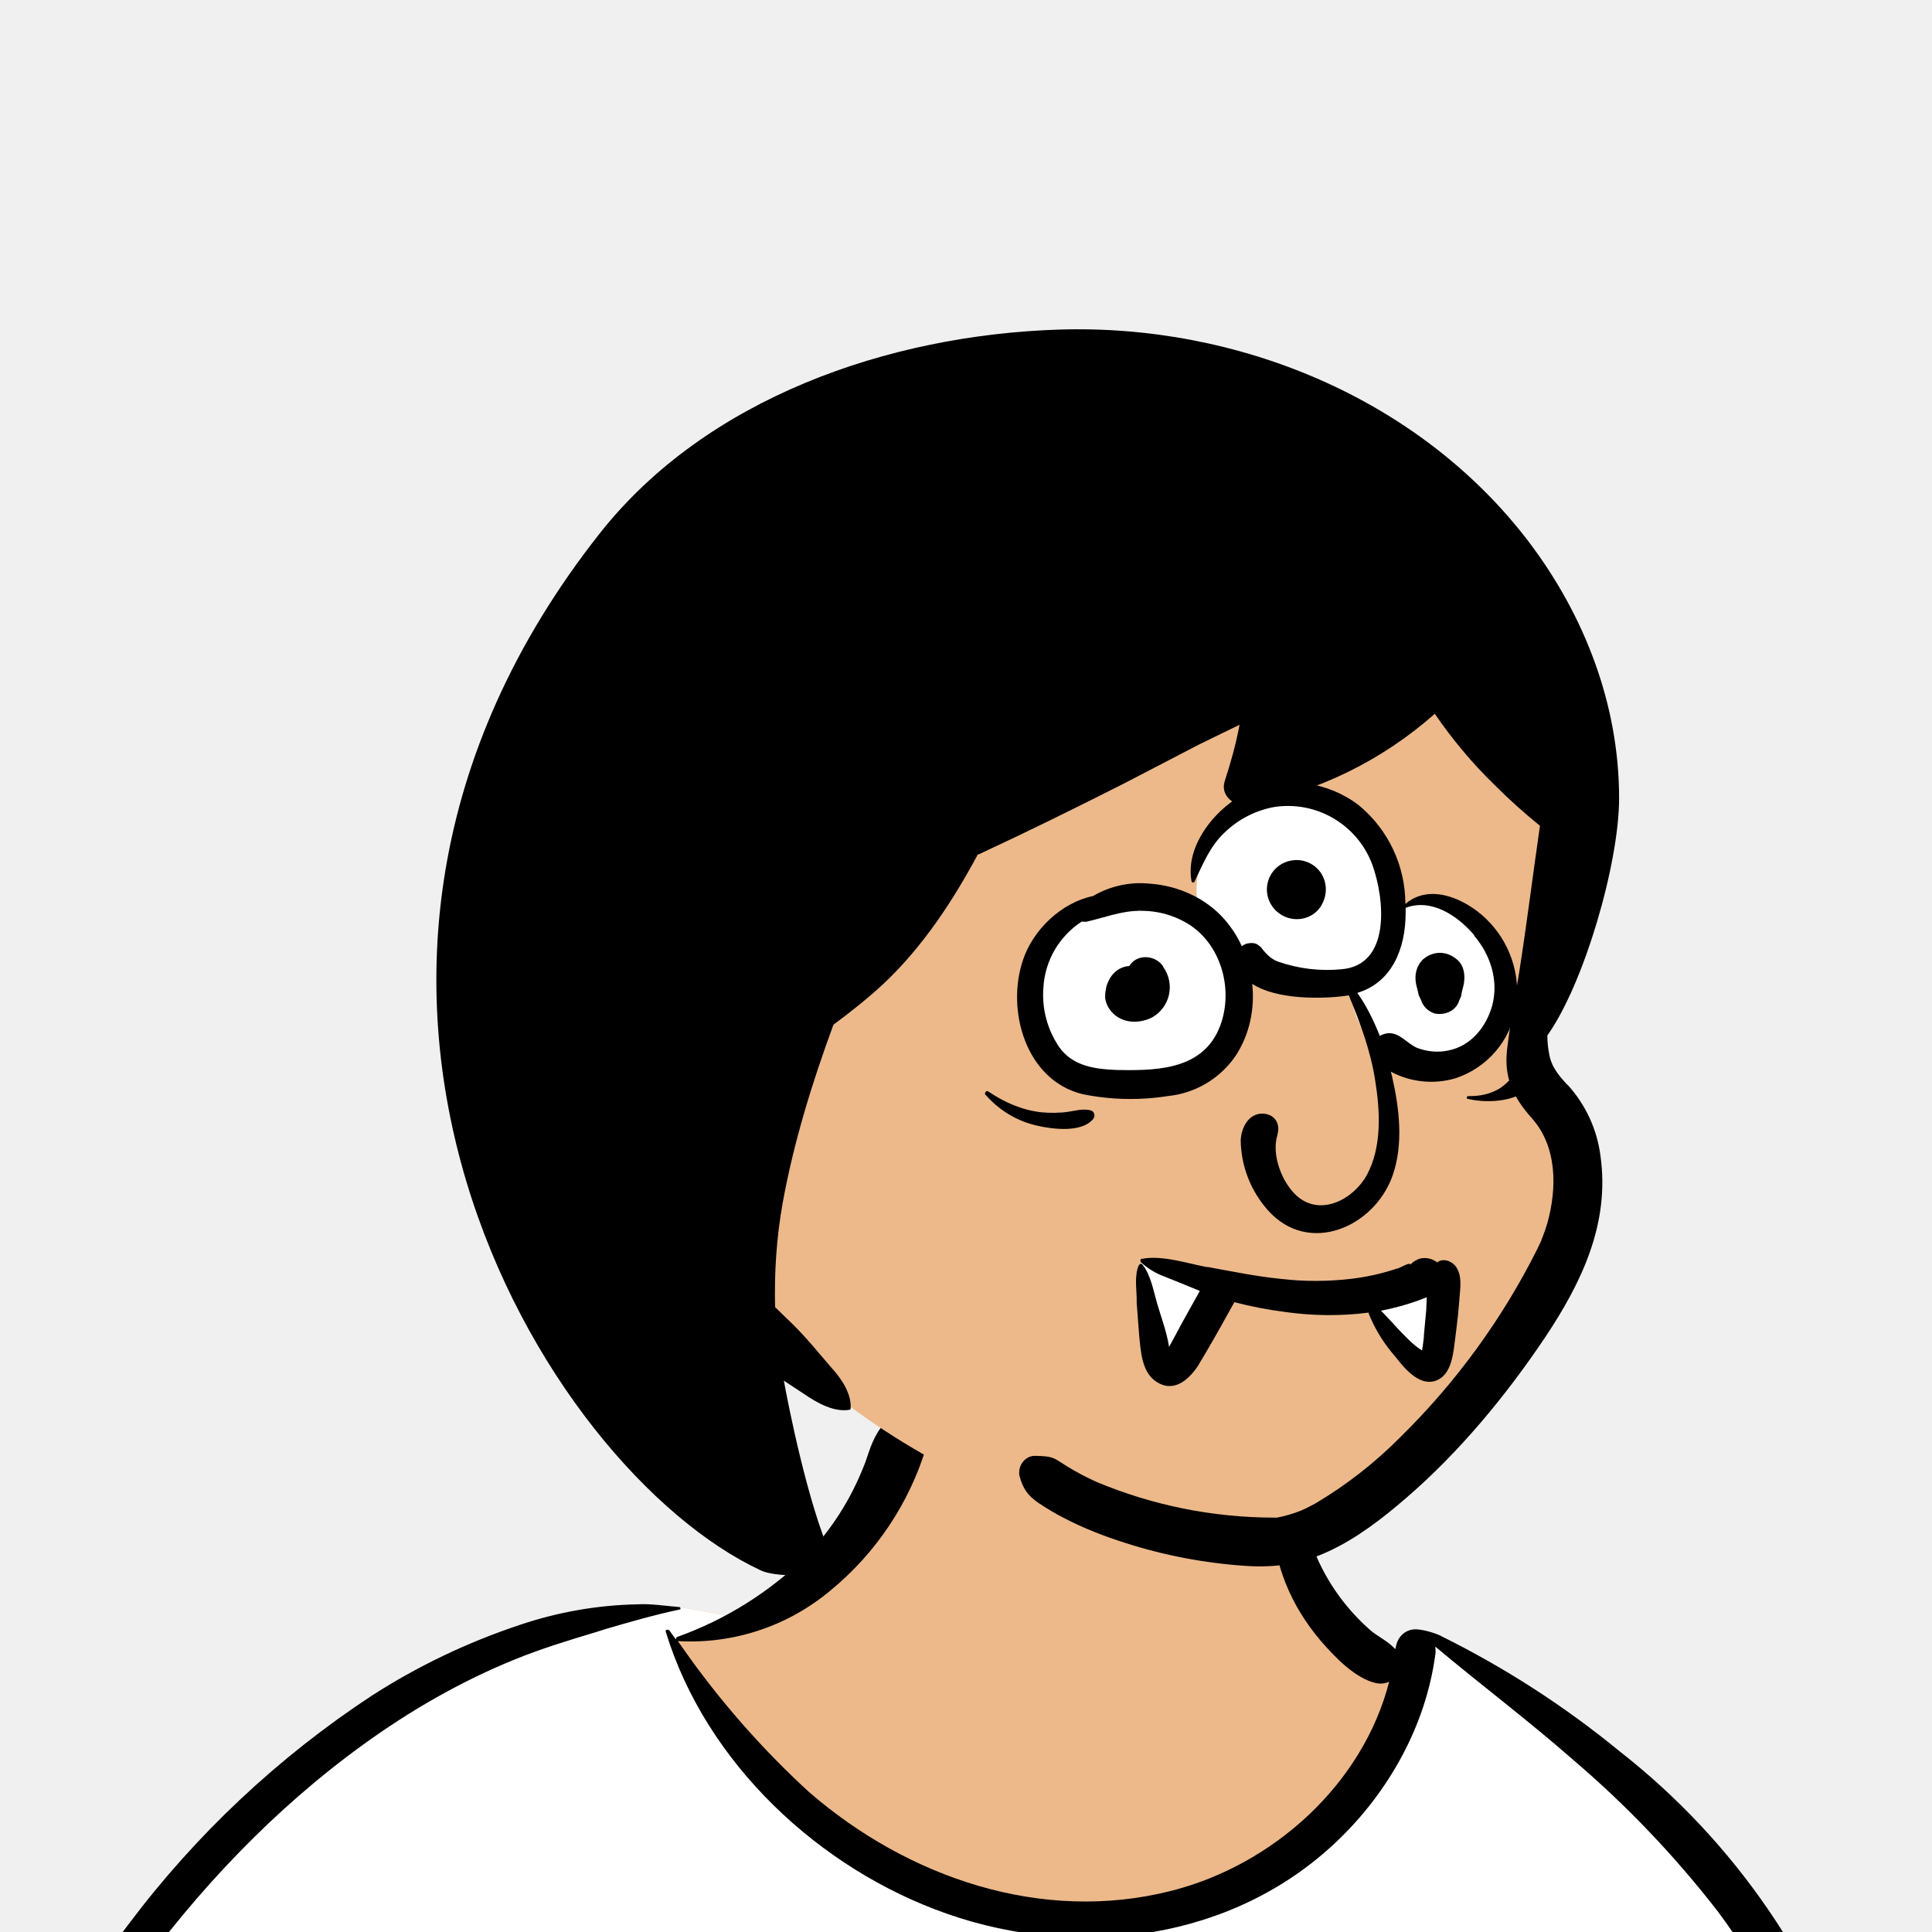
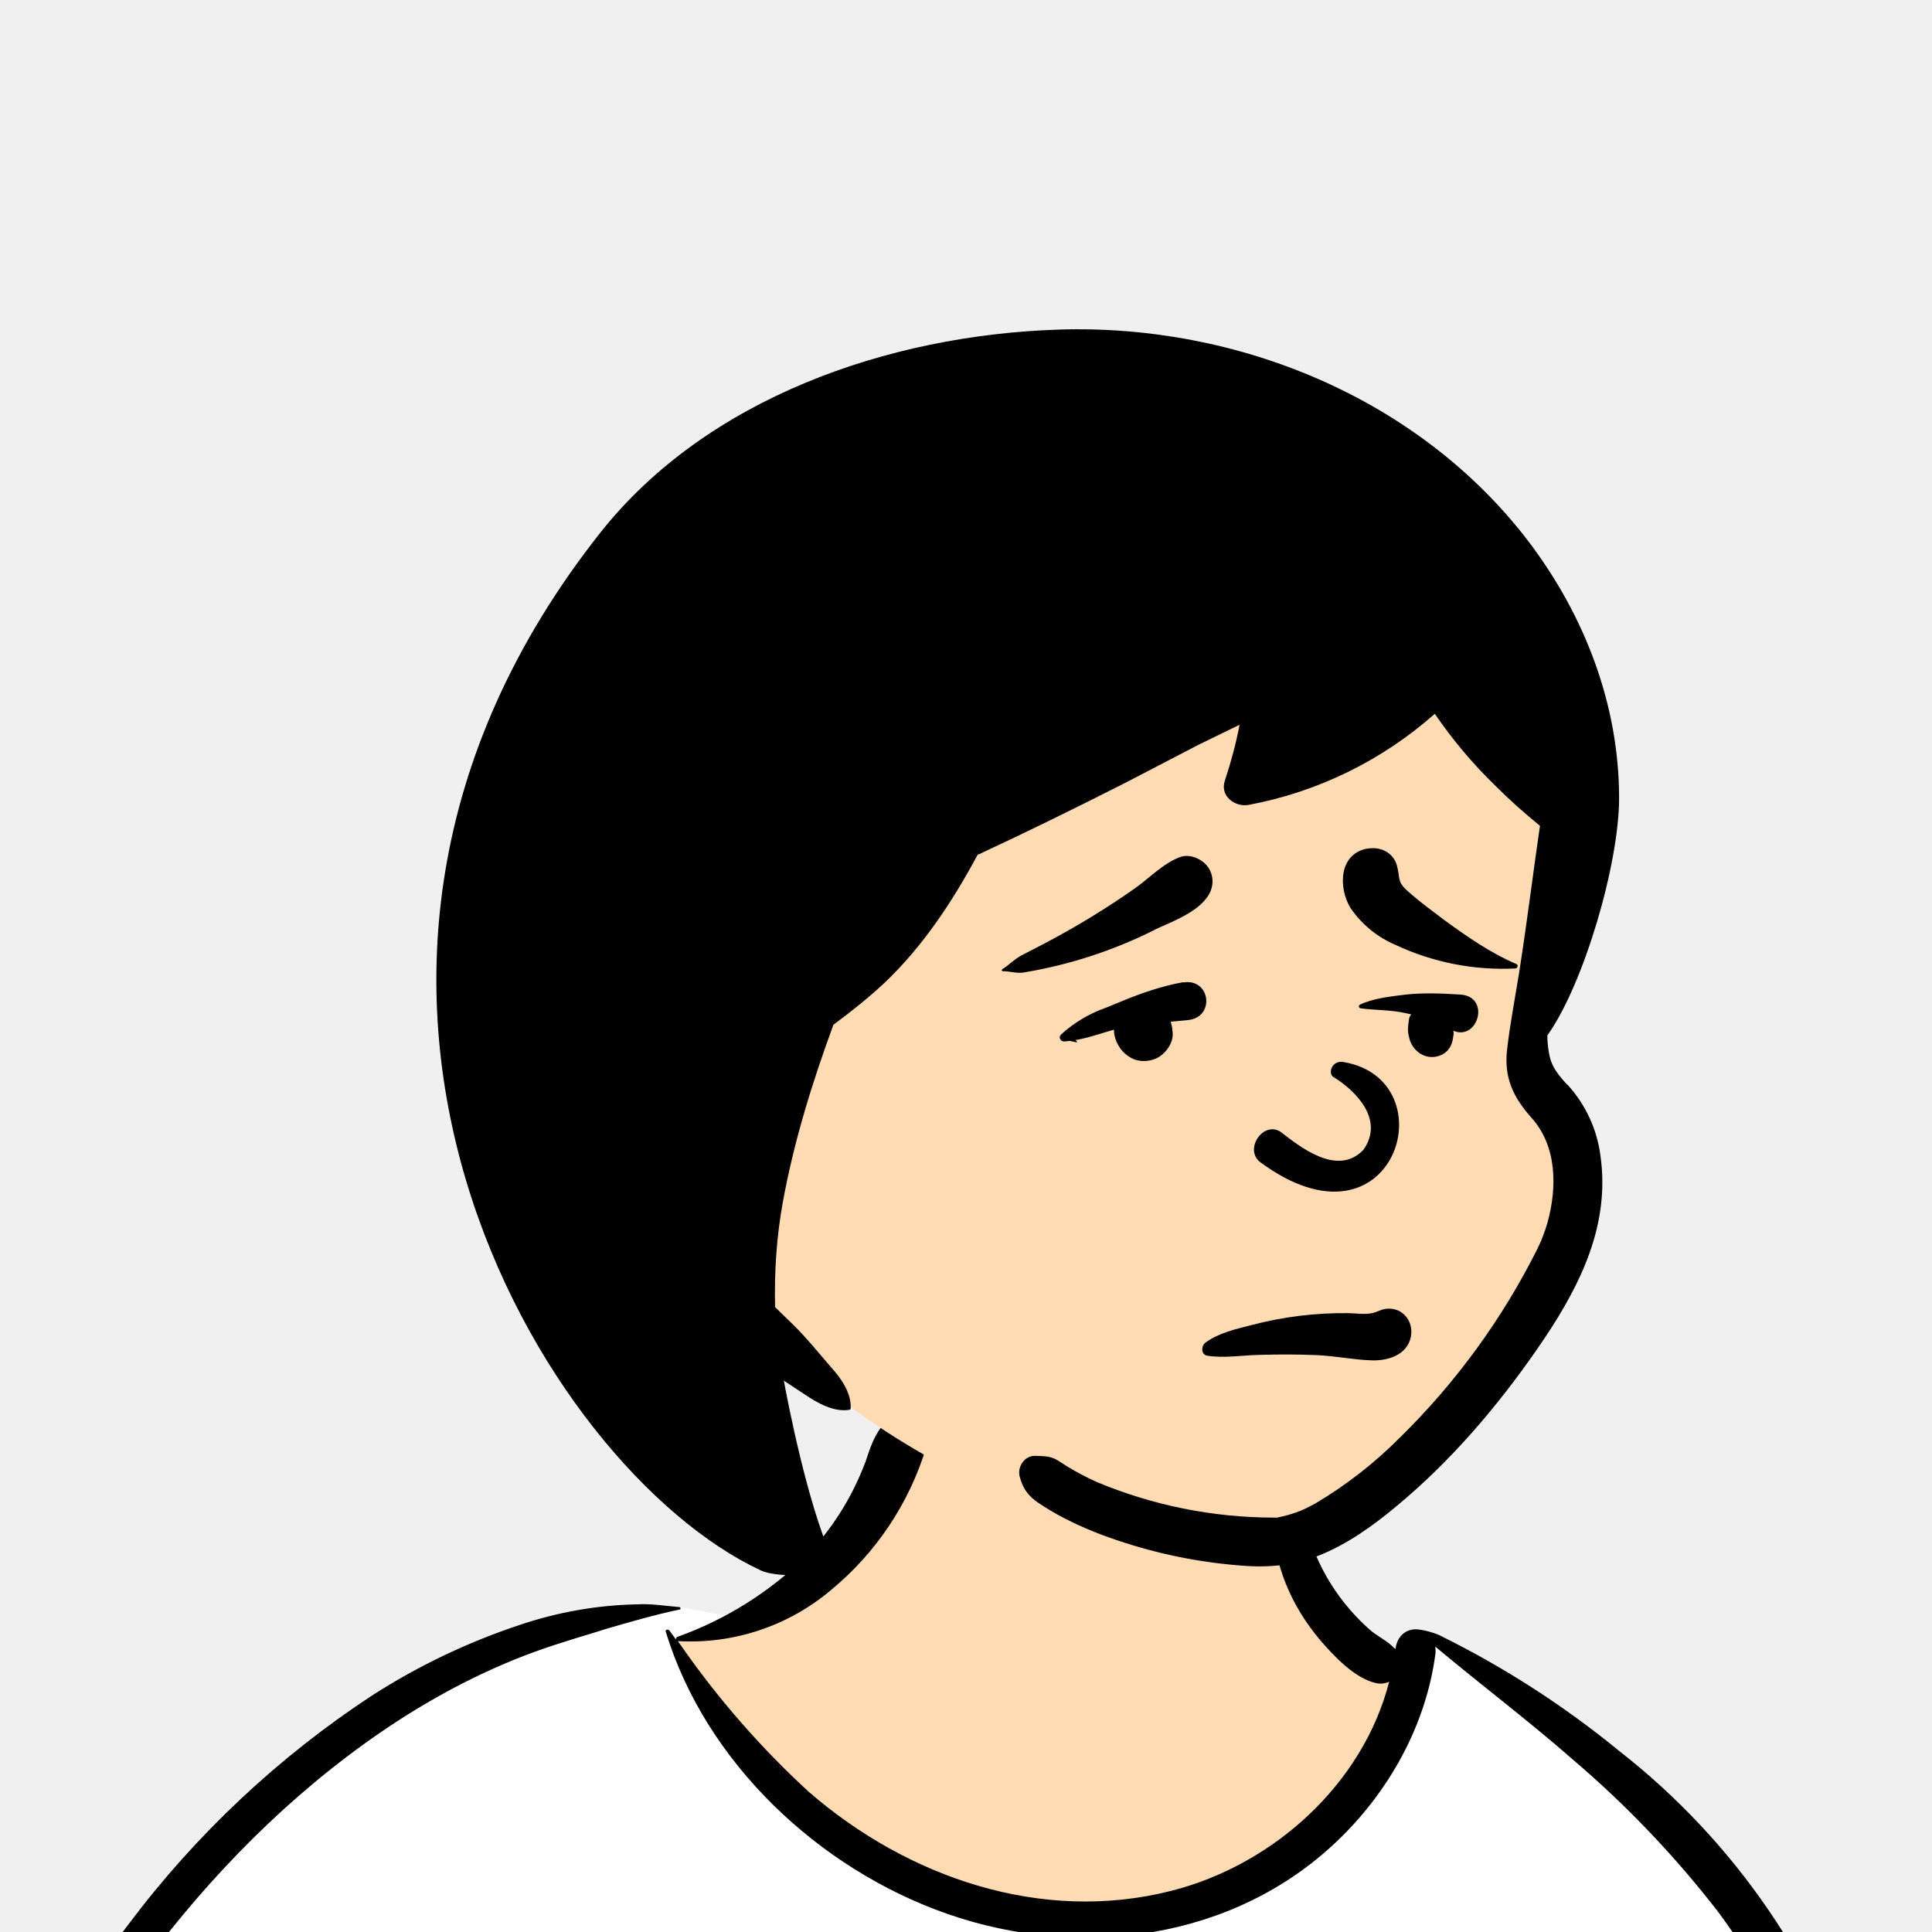
<svg xmlns="http://www.w3.org/2000/svg" viewBox="0 0 704 704" fill="none" shape-rendering="auto">
  <mask id="viewboxMask">
    <rect width="704" height="704" rx="0" ry="0" x="0" y="0" fill="#fff" />
  </mask>
  <g mask="url(#viewboxMask)">
    <g fill-rule="evenodd" clip-rule="evenodd">
-       <path d="M705.3 1074a2351.1 2351.1 0 0 1-15.6-101c-1-7.7-2.5-16.4 2.7-22 7.3-8 14-14.8 14.8-26.2.8-10.7-2.8-22.4-5-32.8a809.4 809.4 0 0 0-17.3-64.7c-6.6-21.7-13.9-43.2-21.3-64.6-6.9-20-13.5-40.3-22.5-59.5-17-36.5-46-63.5-81.6-81.6-9-4.5-27-20.5-36.3-24-8.5-3.4-8.5 6.3-16.9 2.6-6.7-2.9-13-6.7-16.7-13.2-4-7-14.3-16.9-15.9-25-3.3-17.4.3-32.2-12-45.3a90 90 0 0 0-41.1-23.8c-33.7-9.3-78.5-2.8-98.8 28.5-9.7 14.9-13 33-26.2 45.1-11.4 10.7-8.8 18-23.6 23.4-.9.3-23.6-4.5-24.4-4.2-16.2-3.5-31.7 6.2-46.5 11.8a325.4 325.4 0 0 0-63 32.3 399.2 399.2 0 0 0-102.3 98.5 482.5 482.5 0 0 0-76.4 161c-1.7 6.4-3.5 13-1.5 19.4 1.7 5.3 5.4 9.2 9.8 12.4 6 4.3 18 7 17.7 15.7-.1 6.6-2.4 13.5-3.5 20-1.3 7.7-2.3 15.5-3.4 23.2-4.8 35.4-8.6 71-10.3 106.6a920 920 0 0 0-.5 106c.1 2.3.8 4.5 2 6.2-1 .4-1.2 2.4.1 2.7l2.7.5a12 12 0 0 0 7 2.4l5.5.2c19.3 4 38.6 7.9 58.1 10.8 23.8 3.5 47.6 6.3 71.5 8.7 49.2 4.8 98 3.2 147.1.6a1877 1877 0 0 1 147.4-2c49.2 1.4 98.4 3.5 147.6 4.4 55 1 110-.5 164.8-5 7.5-.5 12.2-6.5 10.7-14-8.9-44.7-19-89.1-27-134Z" fill="#edb98a" />
+       <path d="M705.3 1074a2351.1 2351.1 0 0 1-15.6-101c-1-7.7-2.5-16.4 2.7-22 7.3-8 14-14.8 14.8-26.2.8-10.7-2.8-22.4-5-32.8a809.4 809.4 0 0 0-17.3-64.7c-6.6-21.7-13.9-43.2-21.3-64.6-6.9-20-13.5-40.3-22.5-59.5-17-36.5-46-63.5-81.6-81.6-9-4.5-27-20.5-36.3-24-8.5-3.4-8.5 6.3-16.9 2.6-6.7-2.9-13-6.7-16.7-13.2-4-7-14.3-16.9-15.9-25-3.3-17.4.3-32.2-12-45.3a90 90 0 0 0-41.1-23.8c-33.7-9.3-78.5-2.8-98.8 28.5-9.7 14.9-13 33-26.2 45.1-11.4 10.7-8.8 18-23.6 23.4-.9.3-23.6-4.5-24.4-4.2-16.2-3.5-31.7 6.2-46.5 11.8a325.4 325.4 0 0 0-63 32.3 399.2 399.2 0 0 0-102.3 98.5 482.5 482.5 0 0 0-76.4 161c-1.7 6.4-3.5 13-1.5 19.4 1.7 5.3 5.4 9.2 9.8 12.4 6 4.3 18 7 17.7 15.7-.1 6.6-2.4 13.5-3.5 20-1.3 7.7-2.3 15.5-3.4 23.2-4.8 35.4-8.6 71-10.3 106.6a920 920 0 0 0-.5 106c.1 2.3.8 4.5 2 6.2-1 .4-1.2 2.4.1 2.7l2.7.5a12 12 0 0 0 7 2.4l5.5.2c19.3 4 38.6 7.9 58.1 10.8 23.8 3.5 47.6 6.3 71.5 8.7 49.2 4.8 98 3.2 147.1.6a1877 1877 0 0 1 147.4-2c49.2 1.4 98.4 3.5 147.6 4.4 55 1 110-.5 164.8-5 7.5-.5 12.2-6.5 10.7-14-8.9-44.7-19-89.1-27-134Z" fill="#ffdbb4" />
      <path d="m201 597.5 1.2-.4c14.5-5.7 29.6-14.8 45.4-11.4.5-.2 10.8 1.9 17.9 3.2l-6.7 7L247 598c40.7 67.1 88.8 100.7 144.3 100.7 55.5 0 97.7-33.6 126.4-100.7l4-1c.4 0 1 .2 1.5.4 9.3 3.6 27.4 19.6 36.3 24.1 35.6 18 64.5 45 81.6 81.6 8.7 18.6 15.2 38 21.8 57.5l.7 2c7.4 21.4 14.7 43 21.3 64.6 6.3 20.4 12 41 16.6 61.8l.7 2.9c2.2 10.4 5.8 22 5 32.8a29 29 0 0 1-3 10.7l-80.4 29 38.4 261.3c-35.1 1.5-70.3 2-105.5 1.3-49.2-.9-98.4-3-147.6-4.3-47.7-1.2-95.3-.7-143 1.7l-12 .6a946.3 946.3 0 0 1-139.5-1l-3.1-.3v-38.3l16.3-212.9-83-15.6-81.3-39.5a21.7 21.7 0 0 1-5.6-8.8c-1.9-6-.5-12 1-18l.5-1.3a492.8 492.8 0 0 1 76.4-161A399.3 399.3 0 0 1 138 629.7c19.8-13 40.9-23.9 63-32.3Z" fill="#ffffff" />
      <path d="M232.2 584.6c5.1-.3 10.3.6 15.4 1 .4.1.6.8 0 .9-9 1.9-18 4.5-26.9 7.1l-3.8 1.2c-10 3-19.8 6-29.6 10-19.4 7.9-37.8 18.5-54.8 30.8C67.2 682.8 20 754.3-9.9 828.3a526 526 0 0 0-24.3 77c-.4 1.6-2 5.4-1 7 .7 1.3 3.6 2.1 5 2.9l4.5 2.3 25.2 12.9 2.3 1.1c38 18.6 78.4 34.4 121 35.5l.4-3.7a342 342 0 0 1 9.9-60c.3-1 1.6-.6 1.7.3 3 23.1 2 46.4 1 69.7-1.8 41-4.3 82.2-6.5 123.3-1.2 20.6-2.6 41-3.9 61.7-1.3 20.5-1.7 41.6-4.7 62-.6 4.6-6 7-10 6.6-4.4-.5-7.9-4.5-8-9 0-11.9 1.5-24 2.4-35.8l2.5-33.8c3.1-41.1 6.8-82.2 10.2-123.3a4771 4771 0 0 1 3.8-43.7C76.4 979.8 34.2 963-6.1 943.5c-.6 13.2-2 26.5-3.4 39.6-3.8 36.8-7.1 73.6-9.6 110.5a2254.2 2254.2 0 0 0-4.2 92.7l-.2 7c0 4.4-.5 8.5-4.3 11.7-3.7 3.3-8.9 3.5-12.6 0-5-4.6-4.2-10.9-4-17.1a1675.6 1675.6 0 0 1 1.8-47.2 1321 1321 0 0 1 10.5-109.5l2-14c3.5-26 7.5-52.7 15.5-77.9-3.1-1.5-6.2-3-9.3-4.7-5.5-2.7-11.2-5.4-16.6-8.4-4.2-2.5-7.9-5.8-9-10.8-1.4-5.5.6-11.5 2-16.9v-.4a502 502 0 0 1 26.6-80 523.2 523.2 0 0 1 67.8-117 353.8 353.8 0 0 1 88.7-83.3 239 239 0 0 1 53.8-25.7 142.6 142.6 0 0 1 42.8-7.5Zm90.1-66c6-6.5 18.1.2 15.2 8.8a108.2 108.2 0 0 1-34.7 52A79.4 79.4 0 0 1 247 598l1.7 2.4a321.1 321.1 0 0 0 46.1 52.6c36 31.2 84.8 48 132 36 37.1-9.4 69.8-38.8 79.4-76.2-1.3.6-3 .9-4.8.5-7.7-1.7-15.3-9.8-20.3-15.6-5.3-6.3-9.5-13-12.6-20.7-5.6-14-7.4-32.1.3-45.7 1-1.7 3-.7 3.3 1l.3 2.5c1.5 12.7 3.3 25 9.3 36.6a76 76 0 0 0 18.2 23.1c2.6 2 5.8 3.6 8.1 6l.5.4c.6-5 4.1-7.3 7.6-7.2 3.3.2 7.3 1.6 8.8 2.3l.1.1a341 341 0 0 1 65.1 42 259 259 0 0 1 88.4 129c7.5 25.3 11.8 51.4 16.3 77.4l2.8 16c4.2 23.9 8.9 48.4 18.4 70.7 2.5 5.7.6 11.1-5.5 13.4A1493 1493 0 0 1 688 953c3.7 16 6 32.5 8.7 48.5 6 34.1 13.2 68 19.4 102 3.2 17.5 6.1 35 9.3 52.3l4.7 25.2 2.4 13.6.1.7c.5 2.4 1 4.9.4 7.3-.8 2.7-2.9 4.6-4.8 6.6-1.6 1.6-3.8 1.6-5.7.7l-.7-.3c-3.4-1.6-6-3.2-7.3-7-.7-2.5-1-5.2-1.5-7.7a3535.6 3535.6 0 0 1-7.8-43.6l-1.6-9.1c-5.2-31.4-10.2-62.9-12.8-94.5-1-14-2.3-28.1-3.5-42.2l-.9-10.5c-1.1-13.3-2.5-27-2.7-40.5l-4.5 1.6L657 964c-5.5 2-12.5 6-18.4 5.2-2.9-.3-5-1.2-6.8-2.9 2 28.8 4.8 57.4 8.5 86a1965.7 1965.7 0 0 0 22 135c.6 3.2 1.4 6.4 1.9 9.6.5 3.7-.5 5.9-2.5 9-1.7 2.4-5 3.7-7.8 2-3.6-2.3-5.5-4.3-6.5-8.4-1-3.7-1.6-7.6-2.3-11.4a1654.2 1654.2 0 0 1-11.4-65.2c-7.8-52-12.7-104.4-15.2-156.8a1388 1388 0 0 1-1.4-77.8c0-13.3.5-26.6 1.4-39.9 1-13.4 3-26.5 4.8-39.8 0-.5.7-.5.7 0 .8 14.9 2.1 29.8 2.8 44.7.6 14.3.9 28.5 1.4 42.8.6 18.7 1.5 37.5 2.7 56.2a9.6 9.6 0 0 1 8.5-3.1c4.7-1 9.7-3.4 14.1-5l16.8-5.5 26.4-8.7a679 679 0 0 1-18-80.8l-2-12.3c-4-24.2-8.5-48.5-15.8-72a229.8 229.8 0 0 0-34.8-68.2 370.2 370.2 0 0 0-52.7-55.3C557 627 539.7 614 523 600c.1.9.2 2 0 3-3.5 25.9-17 50-35.8 67.9-37.7 36-93.6 43.4-142 26.5-46.7-16.3-88-55-102.6-102.8-.3-.8.8-1 1.3-.5l2.4 3.3c0-.4.2-.9.7-1a129 129 0 0 0 46.6-29.2 100.2 100.2 0 0 0 21.3-33.3l.4-1c1.7-5 3.2-10.2 7-14.2Z" fill="#000" />
    </g>
    <g transform="matrix(.99789 0 0 1 156 62)">
      <g fill-rule="evenodd" clip-rule="evenodd">
-         <path d="M195.4 82.7c151.6-7.5 162.2 36.6 183 64.7 10.3 13.9 37 34.5 41.4 82.2 3 33-16.5 71.2-16.5 100.8 0 15 18.5 47.5 9.9 69.5-19.2 49-59.7 103.3-111.4 103.3-51.6 0-147-28.5-204-110.2C79 366.2 43.7 90 195.3 82.7Z" fill="#edb98a" />
+         <path d="M195.4 82.7c151.6-7.5 162.2 36.6 183 64.7 10.3 13.9 37 34.5 41.4 82.2 3 33-16.5 71.2-16.5 100.8 0 15 18.5 47.5 9.9 69.5-19.2 49-59.7 103.3-111.4 103.3-51.6 0-147-28.5-204-110.2C79 366.2 43.7 90 195.3 82.7Z" fill="#ffdbb4" />
        <path d="M416 333.3c-3.3-3.6-5.9-6.6-6.7-11.6-.4-2.1-.6-4.3-.6-6.4 13.3-18.6 26.2-62.5 26.2-86.5 0-33.9-12.5-66.4-33-93.4C361.9 83 295.4 56 230.3 58.1c-62.3 2-128.6 25-167.5 74.1-129 163-20.8 341 58.6 378 6.9 3.3 29.2 2.2 26-4.7-8.9-19.8-16-56.2-17.5-64.4l7.6 5c4.6 3.1 10.7 6.6 16.4 5.6.3 0 .4-.3.4-.6.3-5.4-3.5-10.9-7-14.7-4.6-5.3-9-10.8-14.1-15.8l-6.5-6.3c-.3-12.7.5-25.4 2.8-38.1 4-22 10.7-43.6 18.5-64.8 6.5-4.8 12.8-9.8 18.7-15.3 14-13.3 24.8-29.6 34-46.7l.4-.1c17.9-8.3 35.6-17 53.2-25.9l27-14 15-7.3c-1.3 7-3.2 13.8-5.4 20.5-1.8 5.5 3.8 9.6 8.7 8.7a142 142 0 0 0 68-33.2 170 170 0 0 0 21.9 26c5.3 5.3 10.8 10.2 16.5 14.8-2.6 17.9-4.8 35.7-7.6 53.5-1.5 9.3-3.3 18.6-4.4 28-1.2 10.2 2.2 17.4 8.9 24.9 9.4 10.4 9.4 25.5 5.8 38.4a59 59 0 0 1-1.6 4.7l-.6 1.5v.1l-1.4 3a258.2 258.2 0 0 1-50 68.6 155.6 155.6 0 0 1-31.2 24.3l-3.3 1.7-2 .9a48.4 48.4 0 0 1-8.6 2.5h-1.3a168.3 168.3 0 0 1-64.6-13 98 98 0 0 1-10.5-5.5c-1.5-.9-3-2-4.5-2.8-2.4-1.2-4.7-1.1-7.3-1.2-4-.2-6.7 4-5.8 7.5 1.2 4.4 3 7 6.8 9.6 3 2 6.3 4 9.5 5.6 7.1 3.7 14.6 6.6 22.2 9 14.3 4.6 29.2 7.4 44.1 8.4 10.9.7 20.3-.7 30.2-5.3 10.4-4.8 19.7-12 28.4-19.5 19.4-16.7 36.2-37 50.5-58.2 13.4-20 23.9-41.6 20.4-66.4a47.3 47.3 0 0 0-12-25.9" fill="#000" />
      </g>
    </g>
    <g transform="translate(315 248)">
-       <g fill-rule="evenodd" clip-rule="evenodd">
-         <path d="m111.4 252.4-10.6-40.3 1.7.2c16.8 2.7 25.1 5.4 25.1 8.2v.1c-.2 3.2-5.6 13.8-16.2 31.8Zm97.2-31.6-3.7 28.8-19.5-21.3 23.2-7.5ZM98.5 149c21.8 0 39.5-16.1 39.5-36s-17.7-36-39.5-36S59 93.1 59 113s17.7 36 39.5 36Z" fill="#fff" />
-         <path d="M157 112c19.9 0 36-15.9 36-35.5A35.8 35.8 0 0 0 157 41c-19.9 0-36 15.9-36 35.5a35.8 35.8 0 0 0 36 35.5Z" fill="#fff" />
-         <path d="M206 142c16 0 29-14.3 29-32s-13-29.5-29-29.5-29 11.8-29 29.5 13 32 29 32Z" fill="#fff" />
-         <path d="M101.2 210.7c7.2-1.4 16.2 1.6 23.5 3h.5c8.8 1.6 17.5 3.4 26.4 4.3 8.5 1 17.1 1 25.6 0a82.2 82.2 0 0 0 17-3.8h.2c1.3-.5 4.5-2.4 4.5-1.4 1-1 2.2-1.8 3.6-2.2 2-.5 4.5 0 6.2 1.4 2.1-1.7 5.3-.5 6.8 1.5 2.4 3.5 1.6 7.6 1.3 11.7v.3c-.3 3.9-.7 7.7-1.2 11.5l-.2 1.6c-.8 5.6-1 14.8-7.8 16.7-5.4 1.4-10.3-4-13.8-8.5l-2-2.4a54.3 54.3 0 0 1-8-13.6l-.1-.5c-10 1.3-20.2 1.2-30.2-.2-6.3-.8-12.6-2-18.7-3.6l-2.8 5c-3.2 5.8-6.5 11.6-10 17.4l-.2.4c-3.3 5.1-8.7 10.3-15.1 6.4-5.7-3.4-6-11.3-6.6-17.1l-.9-11.8V225c-.1-3.8-.8-8.2.7-11.8.2-.5 1-1 1.4-.4 3 3.7 4 9.5 5.3 14 1.5 5.2 3.6 10.7 4.4 16l.2-.4a375 375 0 0 1 2.3-4.2l2.3-4.3 6.4-11.5-7.3-3-5.5-2.2a25.9 25.9 0 0 1-8.6-5.2c-.4-.4-.3-1.3.4-1.4Zm103.7 14c-5.4 2.2-11 3.8-16.7 4.9l1.1 1.1 4.2 4.5.8.9c2.2 2.2 5.5 6 8.9 8l.1-1 .1-.3.4-3.2.1-1.6.8-8.6.2-4.6ZM141 40a40 40 0 0 1 39.1 5.4 46.6 46.6 0 0 1 17 36c8.9-7.7 21.8-1.9 29.3 5.3a37 37 0 0 1 11 32.5 32.7 32.7 0 0 1-22 25.7 31.2 31.2 0 0 1-23.6-2.4l.4 1.5c2.7 11.7 4.3 25 .2 36.5-6.7 18.7-30.5 29.1-45.3 12.6a39.1 39.1 0 0 1-10-25.6c.2-4.6 2.9-10 8.3-9.7 4.2.3 6.2 3.8 5.1 7.5v.2c-2.3 7.2 1.6 17.5 7.2 22.4 8.7 7.5 20.6 1 25.4-7.8 5.5-10.2 4.8-23.3 3-34.4-1.7-11-5.5-21-9.6-31l-1.4.2c-8.2 1.1-24.8 1.5-33.8-4.4 1 9.1-1 18.6-6.1 26.3a34 34 0 0 1-24.7 14.6 87.4 87.4 0 0 1-31-.7c-20.7-5-28-30.6-21.7-49 3.7-11 14-20.8 25.5-23.2a34 34 0 0 1 20.7-4.5c10.2.7 20.3 5.2 27.1 12.9 2.6 3 4.8 6.3 6.4 9.9a5 5 0 0 1 2-1c1.1-.2 2.1-.3 3.2.1a7 7 0 0 1 1.9 1.4l1 1.3c1.4 1.5 2.7 2.9 5.1 3.8a54.3 54.3 0 0 0 23 2.8c18.2-1.4 15.9-25.5 11.4-38a32.8 32.8 0 0 0-36-21.1 35 35 0 0 0-17.9 9.3c-5.4 5.1-7.8 11.4-11 18-.2.3-.9.2-1-.2-2.6-13.8 10-28.2 21.8-33.2ZM44.1 151c-.5-.7.3-1.8 1-1.3 5.9 4 12.3 6.8 19.3 7.6 3.3.3 6.6.3 10-.2 2.7-.4 5.2-1.2 8-.5 1.5.4 1.8 2.2.9 3.2-4.2 5-14.6 3.7-20.3 2.4A35 35 0 0 1 44.2 151Zm195.3-9.2c2.9-1.8 6.2 1.7 4.6 4.5-4.4 7.3-16.9 7.9-24.2 6.1-.5 0-.4-1 .2-1 4.1.1 8-.7 11.5-2.8 3.1-2 5-5 8-6.8Zm-139-58-.5.1c-6.7.1-12.8 2.6-19.2 4l-1.5-.1a30.7 30.7 0 0 0-14 24.1 33.8 33.8 0 0 0 5.8 21.7c5 7 13.2 8 21.2 8.3h.8c15.1.3 31.7-.6 37.1-17.5 4-12.5-.2-27.7-11.3-35.2a32.6 32.6 0 0 0-18.4-5.3Zm121.8 9-.4-.5c-6-6.8-15.3-13-24.6-9.5V84.6c0 13.1-5 25.4-17.6 29.2 3.4 4.8 6 10.2 8.2 15.7.8-.5 1.7-.8 2.8-1 4.4-.4 7 3.7 10.7 5.3 3.6 1.4 7.7 1.8 11.4 1 8.3-1.6 14-8.7 16.1-16.6 2.3-9-.7-18.3-6.6-25.2ZM96.5 104c2.8-4.6 9.6-4 12.3.1l.1.3a12.6 12.6 0 0 1-4.2 18.4c-5.3 2.6-12 2-15.5-3.2a9.1 9.1 0 0 1-1.5-4c0-.9 0-1.8.2-2.7v.2l.2-1.4c.5-1.9 1.6-4 3-5.3a8.5 8.5 0 0 1 5.4-2.4Zm113.2-4.8c2.4 0 4.6 1 6.4 2.6 2.5 2.3 2.8 5.6 2.3 8.8l-.7 2.8-.2.9v.4a7 7 0 0 1-.7 1.6c-1 4-5.3 5.8-9 5a7.5 7.5 0 0 1-5-4.9l-.8-1.7-.3-1.3-.7-2.8c-.6-3.3 0-6.3 2.3-8.8 1.7-1.6 4-2.6 6.4-2.6ZM156 65.5c4.2-.6 8.5 1.4 10.7 5.2a11 11 0 0 1 0 10.8l-.1.3c-3.5 6-11.7 6.8-16.6 2.1l-.2-.2a10.7 10.7 0 0 1 6.2-18.2Z" fill="#000" />
-       </g>
+       <path fill-rule="evenodd" clip-rule="evenodd" d="M189 229.1c6.4-1.5 11.3 3.9 10.1 10-1.3 6.6-8.3 8.8-14.2 8.6-6.7-.2-13.3-1.6-20-1.9-7-.3-13.8-.3-20.7-.1-6.4.1-13 1.3-19.3.3-2.4-.4-2.2-3.7-.6-4.8 4.8-3.5 11-4.9 16.5-6.3a131.8 131.8 0 0 1 35.4-4.4c2.7 0 6 .6 8.7 0 1.3-.2 2.7-1 4.2-1.4Zm-18.2-84.7c7.6 4.6 19 15.3 11 26.6-9.6 10-23.4-1.4-30.2-6.6-6.3-4-13.3 6.3-7.5 11 49 36.3 69-29.8 30.5-36.4-4.2-.8-5.8 4-3.8 5.4ZM116.1 110c10-1.7 11.8 12.7 1.8 13.7l-6.3.6.5 2 .2 2c.3 3.5-2.2 7.2-5.1 8.9-3 1.8-7.5 2-10.5 0a11 11 0 0 1-4-4 11.5 11.5 0 0 1-1.8-6c-4.6 1.3-9.3 3-14 3.8l.5.5c.1.2 0 .4-.2.3l-2.3-.5-2.2.2c-1.2 0-2.2-1.5-1-2.6a47.7 47.7 0 0 1 16.3-9.7l5.6-2.3c7.2-3 14.8-5.6 22.5-7Zm81.2 4.4c6.6-.7 13.2-.4 19.8 0 11.2.7 6.5 17-2.5 13.2.1.6.2 1.2 0 1.7-.3 2.9-1.2 5.3-3.8 6.8a8 8 0 0 1-8 0 9.3 9.3 0 0 1-4.4-6.4c-.6-2.2-.3-4 0-6.1 0-.7.4-1.4.8-2l-1.9-.4c-5.6-1.3-11-1-16.6-1.8-.6-.1-.7-1-.2-1.3 5-2.4 11.4-3 16.8-3.7ZM115 64.3c3.9-1.4 8.7 1 10.6 4.3 2.2 3.8 1.3 8.2-1.5 11.3-4.1 5-12.1 8-18 10.7l-.5.3a167.4 167.4 0 0 1-47.8 15.5c-2.7.3-4.8-.5-7.4-.5-.4 0-.5-.5-.2-.7 2.4-1.5 4.2-3.5 6.9-5l8.3-4.3a299.3 299.3 0 0 0 33.3-20.3c5.3-3.8 10.2-9 16.3-11.3Zm68-3c4.8-1 9.6 1.2 11 6 1.3 4.7 0 5.7 3.5 9 3 2.7 6 5.1 9.1 7.4l4.6 3.5c8.4 6.1 16.8 12 26.4 16.1.8.4.3 1.6-.4 1.6a92 92 0 0 1-43.7-8.6A37.6 37.6 0 0 1 177 82.7c-4.3-7.3-4.2-19.5 6.2-21.5Z" fill="#000" />
    </g>
    <g transform="translate(279 400)" />
    <g transform="translate(179 343)" />
    <g transform="translate(203 303)" />
  </g>
</svg>
